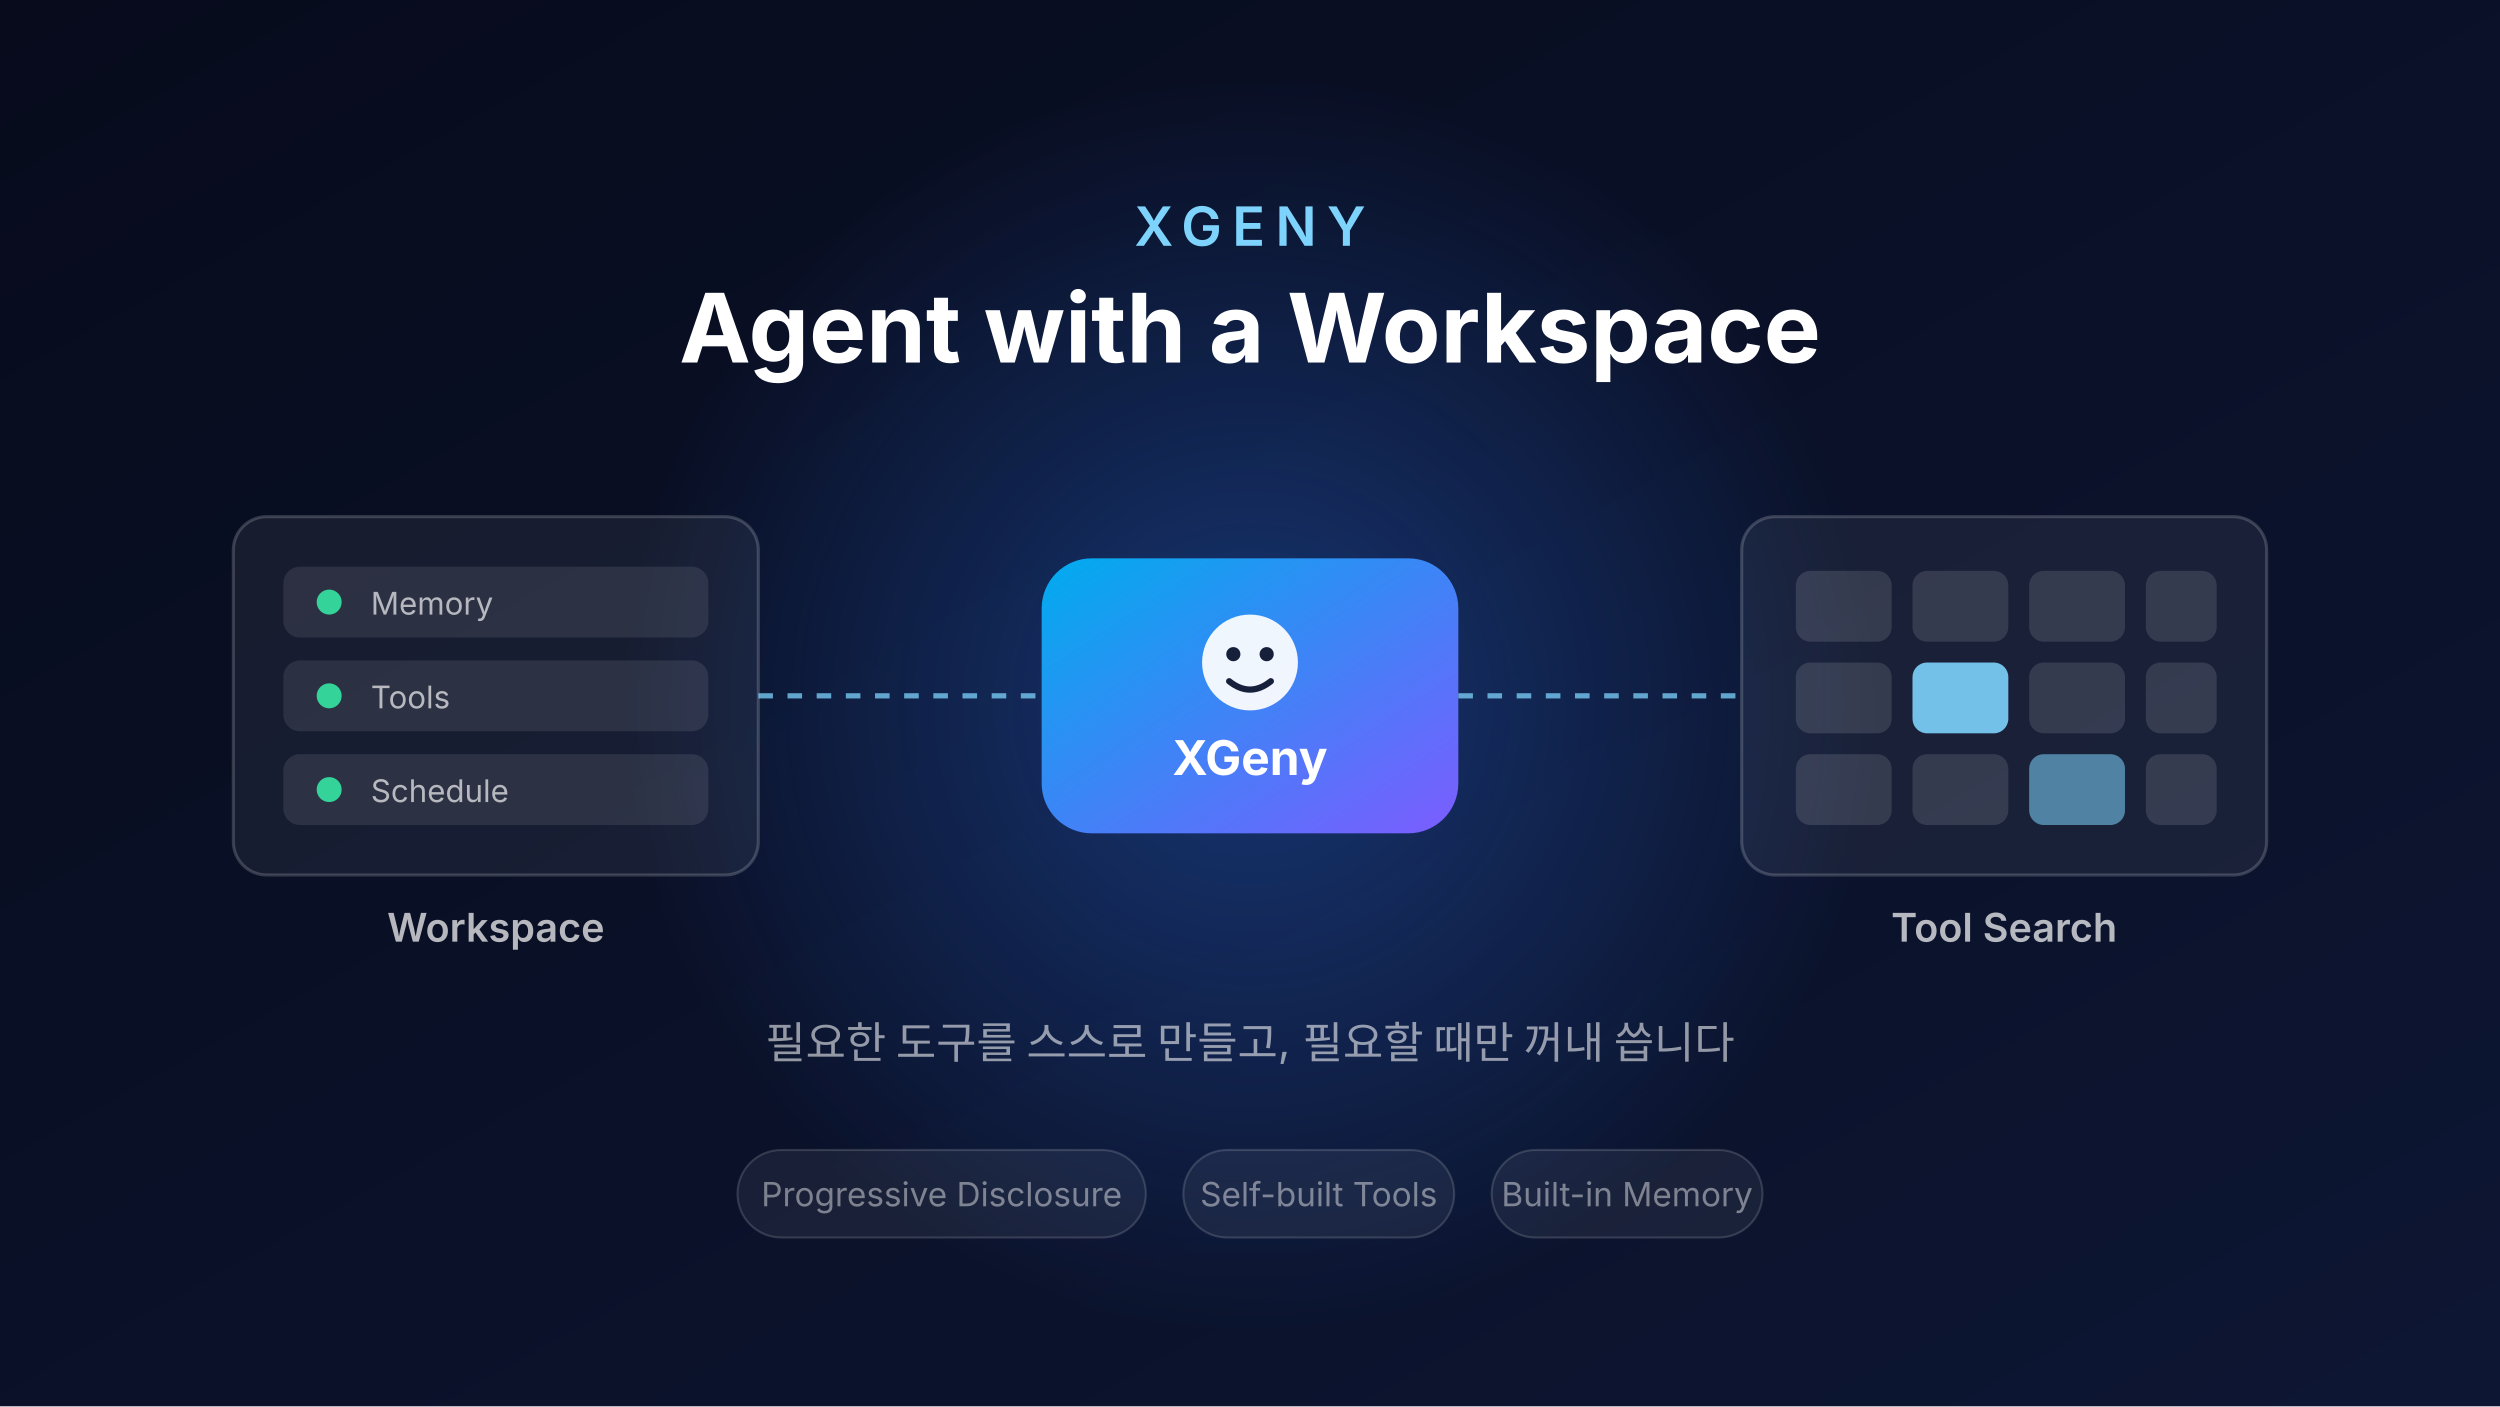
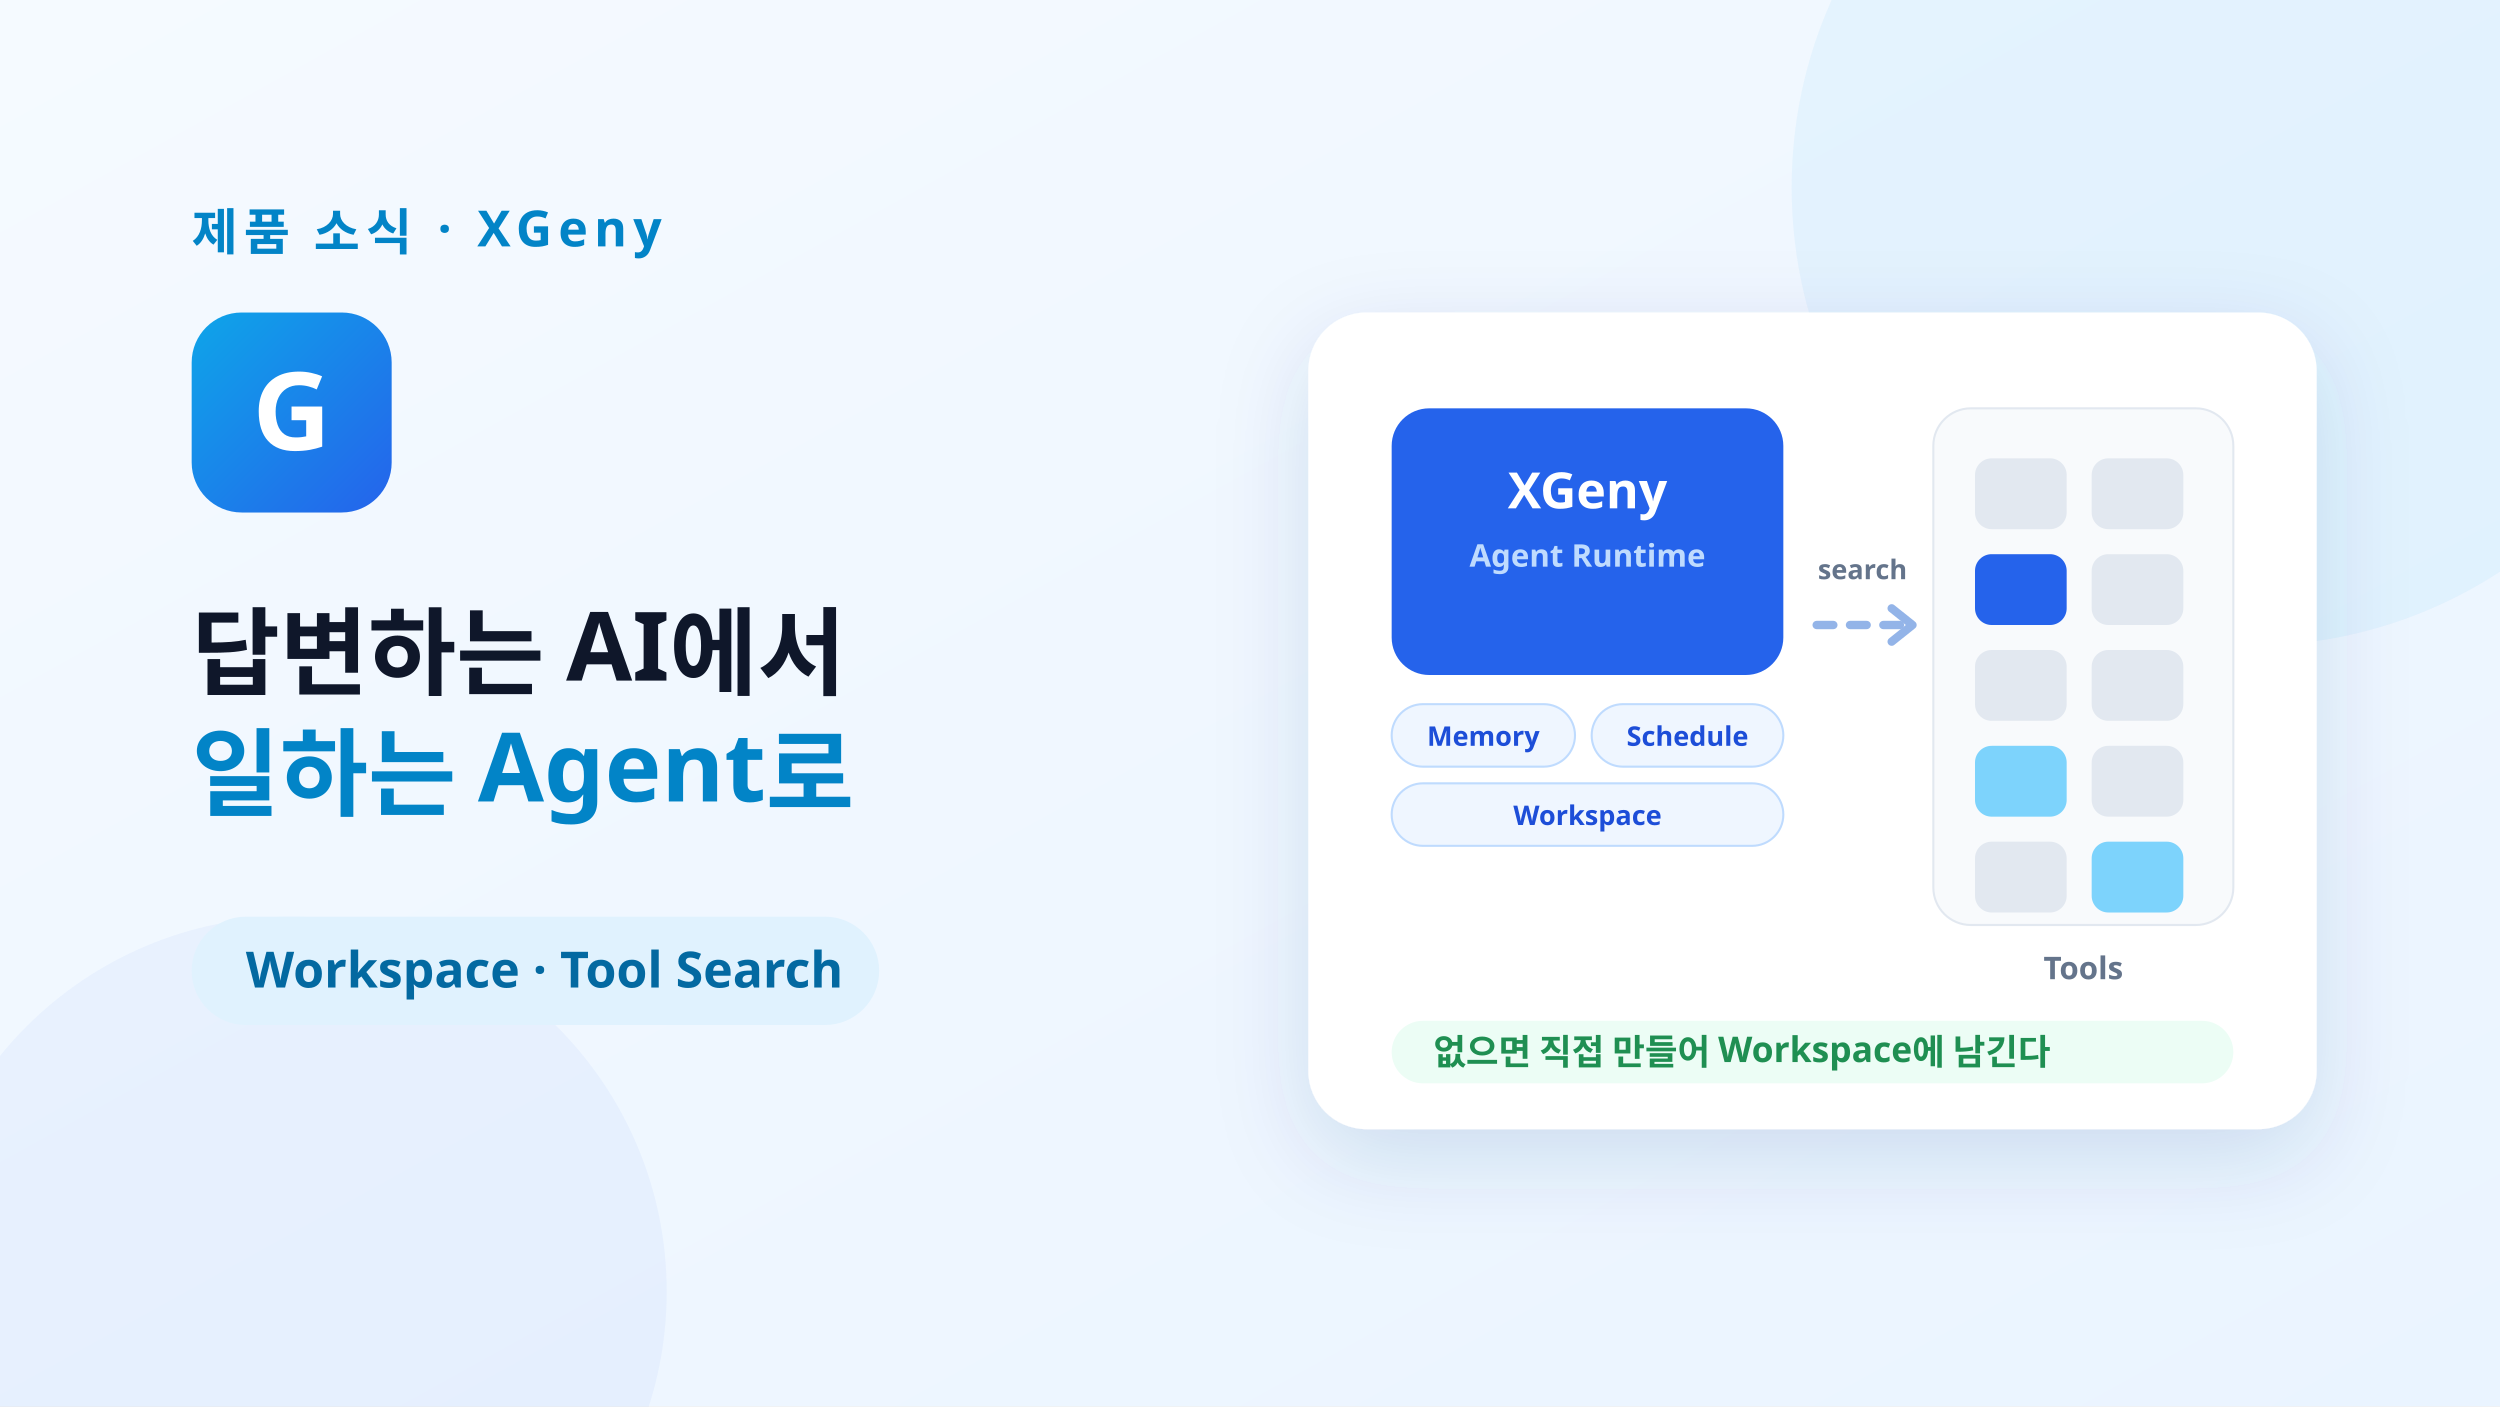
- <svg xmlns="http://www.w3.org/2000/svg" viewBox="0 0 1200 675" role="img" aria-label="XGeny — 메모리·도구·스케줄을 담은 워크스페이스를 가진 에이전트가, 수많은 도구 가운데 필요한 것만 검색해 꺼내 쓰는 구조">
+ <svg xmlns="http://www.w3.org/2000/svg" viewBox="0 0 1200 675" role="img" aria-label="XGeny — Memory·Workspace·Schedule 을 기본으로 갖춘 Agent 가 수많은 Tool 가운데 필요한 것만 검색해 꺼내 쓰는 구조">
  <defs>
    <linearGradient id="bg" x1="0" y1="0" x2="1" y2="1">
-       <stop offset="0" stop-color="#070b1c" />
-       <stop offset="1" stop-color="#0d1633" />
+       <stop offset="0" stop-color="#f5faff" />
+       <stop offset="1" stop-color="#eaf4ff" />
    </linearGradient>
-     <linearGradient id="brand" x1="0" y1="0" x2="1" y2="1">
-       <stop offset="0" stop-color="#00acee" />
-       <stop offset="1" stop-color="#7c5cff" />
+     <linearGradient id="badge" x1="0" y1="0" x2="1" y2="1">
+       <stop offset="0" stop-color="#0ea5e9" />
+       <stop offset="1" stop-color="#2563eb" />
    </linearGradient>
-     <radialGradient id="glow" cx="50%" cy="50%" r="50%">
-       <stop offset="0" stop-color="#2f7bff" stop-opacity="0.35" />
-       <stop offset="1" stop-color="#2f7bff" stop-opacity="0" />
-     </radialGradient>
+     <filter id="sh" x="-20%" y="-20%" width="140%" height="140%">
+       <feDropShadow dx="0" dy="14" stdDeviation="22" flood-color="#1e3a8a" flood-opacity="0.14" />
+     </filter>
  </defs>
  <rect width="1200" height="675" fill="url(#bg)" />
-   <circle cx="600" cy="338" r="300" fill="url(#glow)" />
-   <text x="600" y="118" text-anchor="middle" font-family="system-ui,-apple-system,sans-serif" font-size="26" font-weight="600" fill="#7dd3fc" letter-spacing="5">XGENY</text>
-   <text x="600" y="174" text-anchor="middle" font-family="system-ui,-apple-system,sans-serif" font-size="46" font-weight="700" fill="#ffffff">Agent with a Workspace</text>
-   <g transform="translate(112 248)">
-     <rect width="252" height="172" rx="16" fill="#ffffff0f" stroke="#ffffff2e" stroke-width="1.5" />
-     <rect x="24" y="24" width="204" height="34" rx="8" fill="#ffffff17" />
-     <circle cx="46" cy="41" r="6" fill="#34d399" />
-     <text x="66" y="47" font-family="system-ui,-apple-system,sans-serif" font-size="15" fill="#ffffffa8">Memory</text>
-     <rect x="24" y="69" width="204" height="34" rx="8" fill="#ffffff17" />
-     <circle cx="46" cy="86" r="6" fill="#34d399" />
-     <text x="66" y="92" font-family="system-ui,-apple-system,sans-serif" font-size="15" fill="#ffffffa8">Tools</text>
-     <rect x="24" y="114" width="204" height="34" rx="8" fill="#ffffff17" />
-     <circle cx="46" cy="131" r="6" fill="#34d399" />
-     <text x="66" y="137" font-family="system-ui,-apple-system,sans-serif" font-size="15" fill="#ffffffa8">Schedule</text>
-     <text x="126" y="204" text-anchor="middle" font-family="system-ui,-apple-system,sans-serif" font-size="19" font-weight="600" fill="#ffffffb3">Workspace</text>
+   <circle cx="1080" cy="90" r="220" fill="#0ea5e9" opacity="0.06" />
+   <circle cx="140" cy="620" r="180" fill="#2563eb" opacity="0.05" />
+   <text x="92" y="120" font-family="system-ui,'Segoe UI','Malgun Gothic',sans-serif" font-size="24" font-weight="700" letter-spacing="3" fill="#0284c7">제품 소식 · XGeny</text>
+   <rect x="92" y="150" width="96" height="96" rx="24" fill="url(#badge)" />
+   <text x="140" y="216" text-anchor="middle" font-family="system-ui,sans-serif" font-size="52" font-weight="800" fill="#ffffff">G</text>
+   <text x="92" y="330" font-family="system-ui,'Malgun Gothic',sans-serif" font-size="46" font-weight="800" fill="#0f172a">답변하는 AI에서</text>
+   <text x="92" y="388" font-family="system-ui,'Malgun Gothic',sans-serif" font-size="46" font-weight="800" fill="#0284c7">일하는 Agent로</text>
+   <rect x="92" y="440" width="330" height="52" rx="26" fill="#e0f2fe" />
+   <text x="118" y="474" font-family="system-ui,'Malgun Gothic',sans-serif" font-size="24" font-weight="700" fill="#0369a1">Workspace · Tool Search</text>
+   <g filter="url(#sh)">
+     <rect x="628" y="150" width="484" height="392" rx="28" fill="#ffffff" />
  </g>
-   <g transform="translate(500 268)">
-     <rect width="200" height="132" rx="24" fill="url(#brand)" />
-     <circle cx="100" cy="50" r="23" fill="#ffffff" opacity="0.92" />
-     <circle cx="92" cy="46" r="3.4" fill="#16203a" />
-     <circle cx="108" cy="46" r="3.4" fill="#16203a" />
-     <path d="M90 59 q10 8 20 0" fill="none" stroke="#16203a" stroke-width="3" stroke-linecap="round" />
-     <text x="100" y="104" text-anchor="middle" font-family="system-ui,-apple-system,sans-serif" font-size="23" font-weight="700" fill="#ffffff">XGeny</text>
+   <rect x="668" y="196" width="188" height="128" rx="18" fill="#2563eb" />
+   <text x="762" y="244" text-anchor="middle" font-family="system-ui,'Malgun Gothic',sans-serif" font-size="24" font-weight="800" fill="#ffffff">XGeny</text>
+   <text x="762" y="272" text-anchor="middle" font-family="system-ui,'Segoe UI',sans-serif" font-size="15" font-weight="600" fill="#bfdbfe">Agent Runtime</text>
+   <g font-family="system-ui,'Segoe UI',sans-serif" font-size="13" font-weight="700" fill="#1d4ed8">
+     <rect x="668" y="338" width="88" height="30" rx="15" fill="#eff6ff" stroke="#bfdbfe" />
+     <text x="712" y="358" text-anchor="middle">Memory</text>
+     <rect x="764" y="338" width="92" height="30" rx="15" fill="#eff6ff" stroke="#bfdbfe" />
+     <text x="810" y="358" text-anchor="middle">Schedule</text>
+     <rect x="668" y="376" width="188" height="30" rx="15" fill="#eff6ff" stroke="#bfdbfe" />
+     <text x="762" y="396" text-anchor="middle">Workspace</text>
  </g>
-   <g transform="translate(836 248)">
-     <rect width="252" height="172" rx="16" fill="#ffffff0f" stroke="#ffffff2e" stroke-width="1.5" />
-     <g fill="#ffffff1f">
-       <rect x="26" y="26" width="46" height="34" rx="7" />
-       <rect x="82" y="26" width="46" height="34" rx="7" />
-       <rect x="138" y="26" width="46" height="34" rx="7" />
-       <rect x="194" y="26" width="34" height="34" rx="7" />
-       <rect x="26" y="70" width="46" height="34" rx="7" />
-       <rect x="138" y="70" width="46" height="34" rx="7" />
-       <rect x="194" y="70" width="34" height="34" rx="7" />
-       <rect x="26" y="114" width="46" height="34" rx="7" />
-       <rect x="82" y="114" width="46" height="34" rx="7" />
-       <rect x="194" y="114" width="34" height="34" rx="7" />
-     </g>
-     <rect x="82" y="70" width="46" height="34" rx="7" fill="#7dd3fc" opacity="0.9" />
-     <rect x="138" y="114" width="46" height="34" rx="7" fill="#7dd3fc" opacity="0.55" />
-     <text x="126" y="204" text-anchor="middle" font-family="system-ui,-apple-system,sans-serif" font-size="19" font-weight="600" fill="#ffffffb3">Tool Search</text>
+   <path d="M872 300 h44" stroke="#93b4e8" stroke-width="4" stroke-linecap="round" stroke-dasharray="8 8" />
+   <path d="M908 292 l10 8 -10 8" fill="none" stroke="#93b4e8" stroke-width="4" stroke-linecap="round" stroke-linejoin="round" />
+   <text x="894" y="278" text-anchor="middle" font-family="system-ui,'Segoe UI',sans-serif" font-size="13" font-weight="700" fill="#64748b">search</text>
+   <rect x="928" y="196" width="144" height="248" rx="18" fill="#f8fafc" stroke="#e2e8f0" />
+   <g fill="#e2e8f0">
+     <rect x="948" y="220" width="44" height="34" rx="8" />
+     <rect x="1004" y="220" width="44" height="34" rx="8" />
+     <rect x="1004" y="266" width="44" height="34" rx="8" />
+     <rect x="948" y="312" width="44" height="34" rx="8" />
+     <rect x="1004" y="312" width="44" height="34" rx="8" />
+     <rect x="1004" y="358" width="44" height="34" rx="8" />
+     <rect x="948" y="404" width="44" height="34" rx="8" />
  </g>
-   <line x1="364" y1="334" x2="500" y2="334" stroke="#7dd3fc" stroke-width="2.5" stroke-dasharray="7 7" opacity="0.75" />
-   <line x1="700" y1="334" x2="836" y2="334" stroke="#7dd3fc" stroke-width="2.5" stroke-dasharray="7 7" opacity="0.75" />
-   <text x="600" y="508" text-anchor="middle" font-family="system-ui,-apple-system,sans-serif" font-size="21" fill="#ffffff8f">필요한 도구를 스스로 만들고, 필요할 때만 꺼내 씁니다</text>
-   <g font-family="system-ui,-apple-system,sans-serif" font-size="16" fill="#ffffff70">
-     <rect x="354" y="552" width="196" height="42" rx="21" fill="#ffffff0f" stroke="#ffffff26" />
-     <text x="452" y="579" text-anchor="middle">Progressive Disclosure</text>
-     <rect x="568" y="552" width="130" height="42" rx="21" fill="#ffffff0f" stroke="#ffffff26" />
-     <text x="633" y="579" text-anchor="middle">Self-built Tools</text>
-     <rect x="716" y="552" width="130" height="42" rx="21" fill="#ffffff0f" stroke="#ffffff26" />
-     <text x="781" y="579" text-anchor="middle">Built-in Memory</text>
-   </g>
+   <rect x="948" y="266" width="44" height="34" rx="8" fill="#2563eb" />
+   <rect x="948" y="358" width="44" height="34" rx="8" fill="#7dd3fc" />
+   <rect x="1004" y="404" width="44" height="34" rx="8" fill="#7dd3fc" />
+   <text x="1000" y="470" text-anchor="middle" font-family="system-ui,'Segoe UI',sans-serif" font-size="15" font-weight="700" fill="#64748b">Tools</text>
+   <rect x="668" y="490" width="404" height="30" rx="15" fill="#ecfdf5" />
+   <text x="688" y="511" font-family="system-ui,'Malgun Gothic',sans-serif" font-size="17" font-weight="700" fill="#1f8f52">없으면 직접 만들어 Workspace에 남긴다</text>
</svg>
